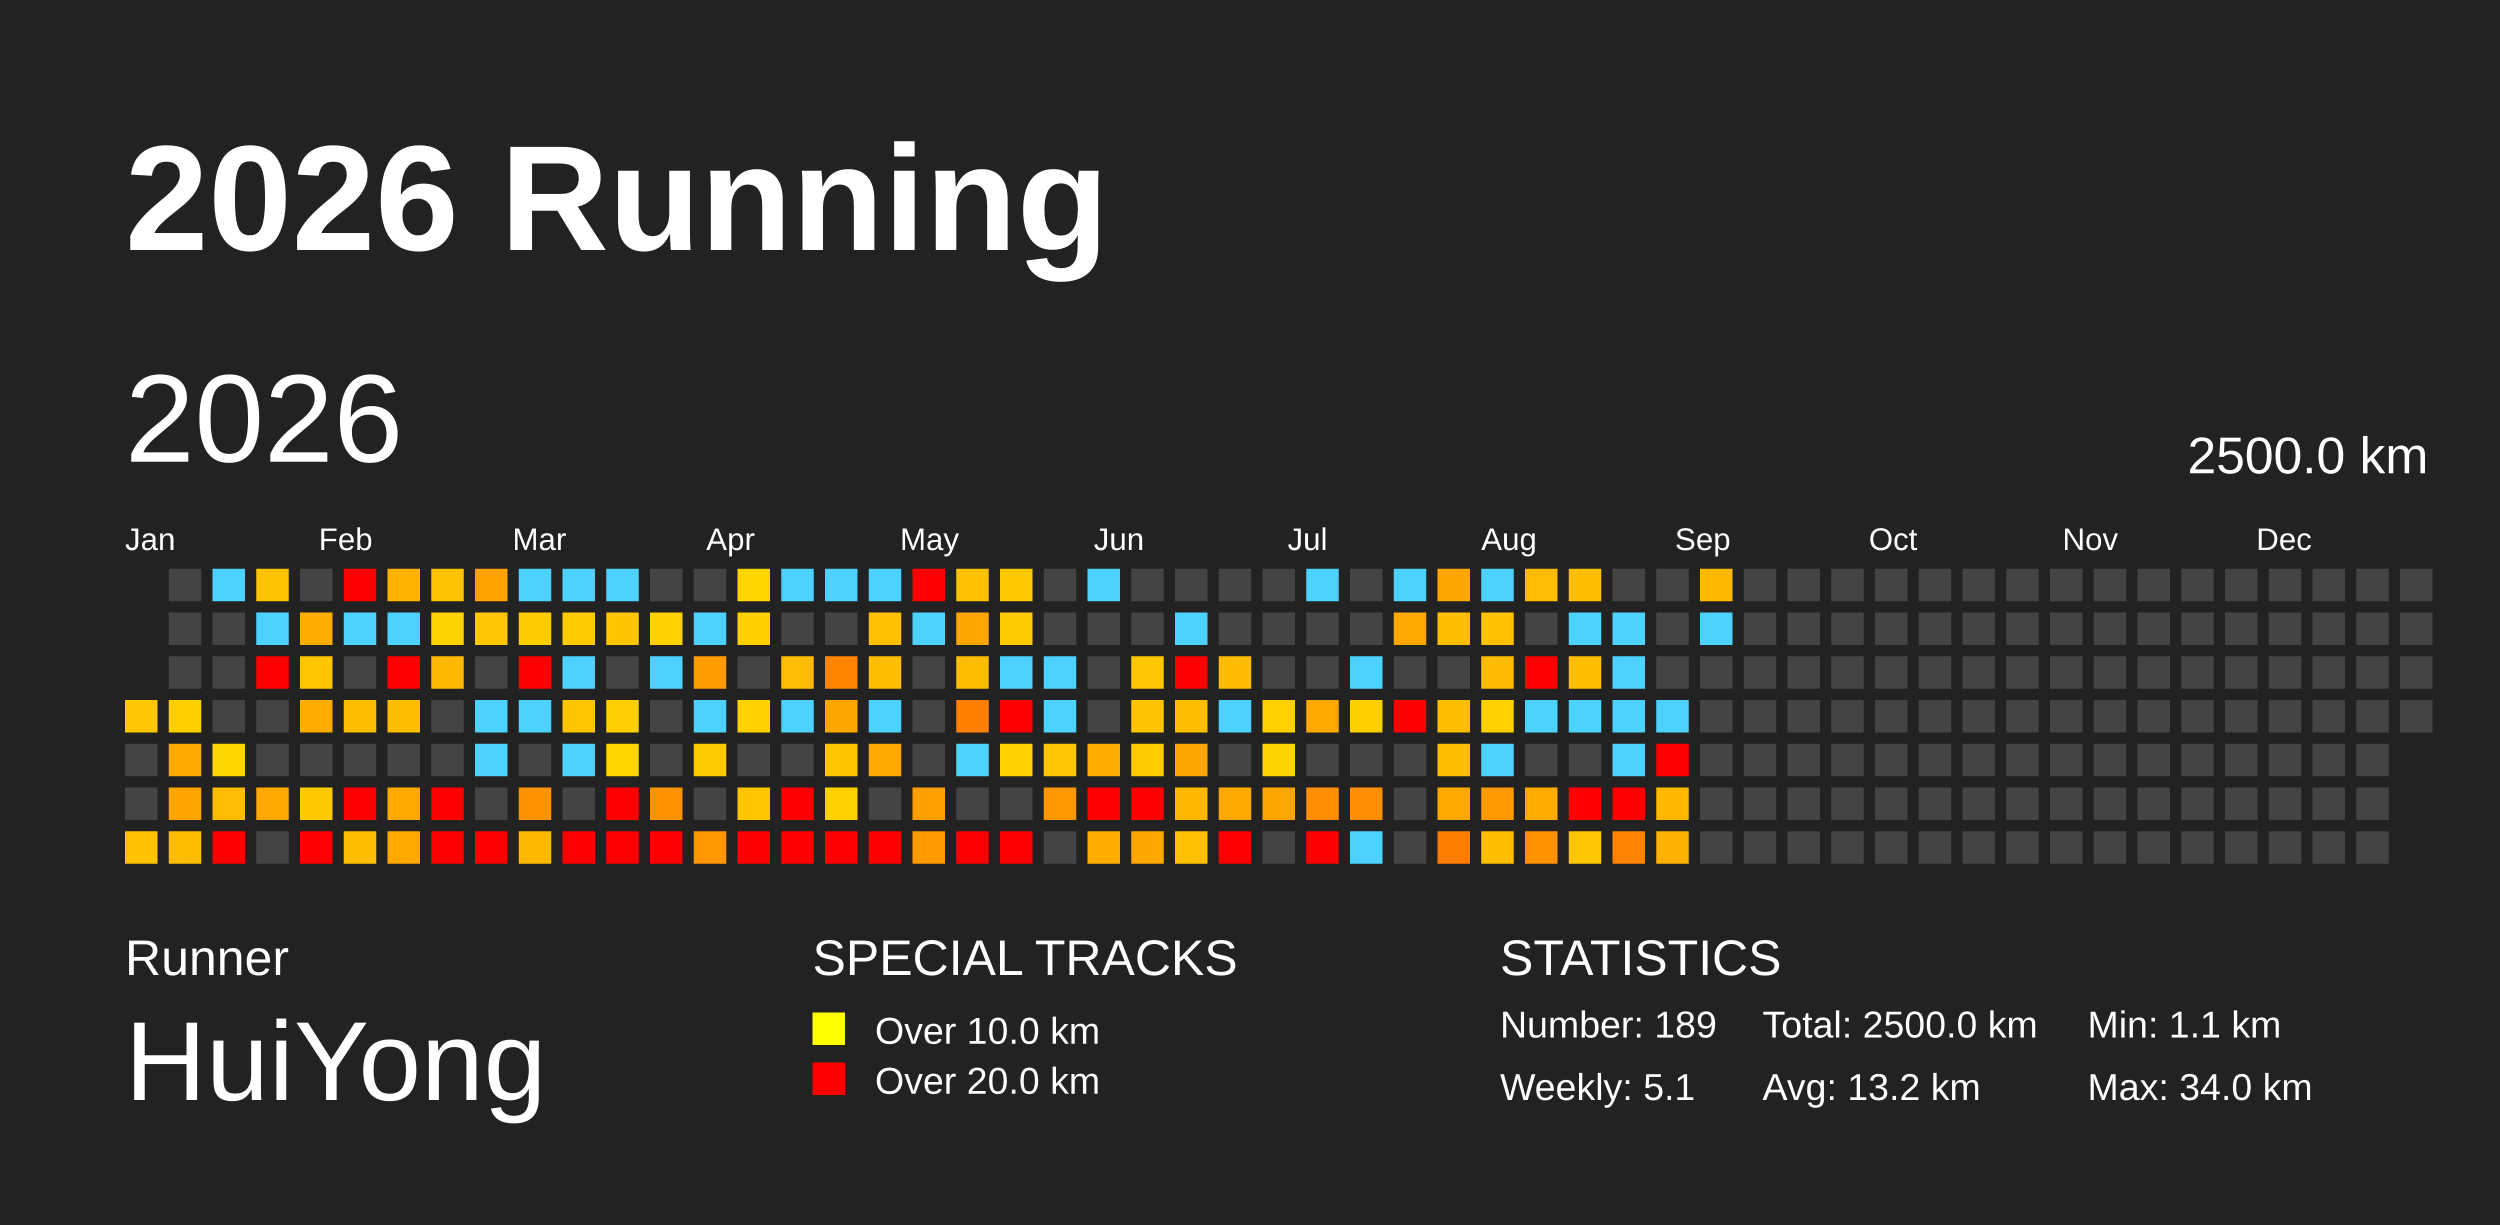
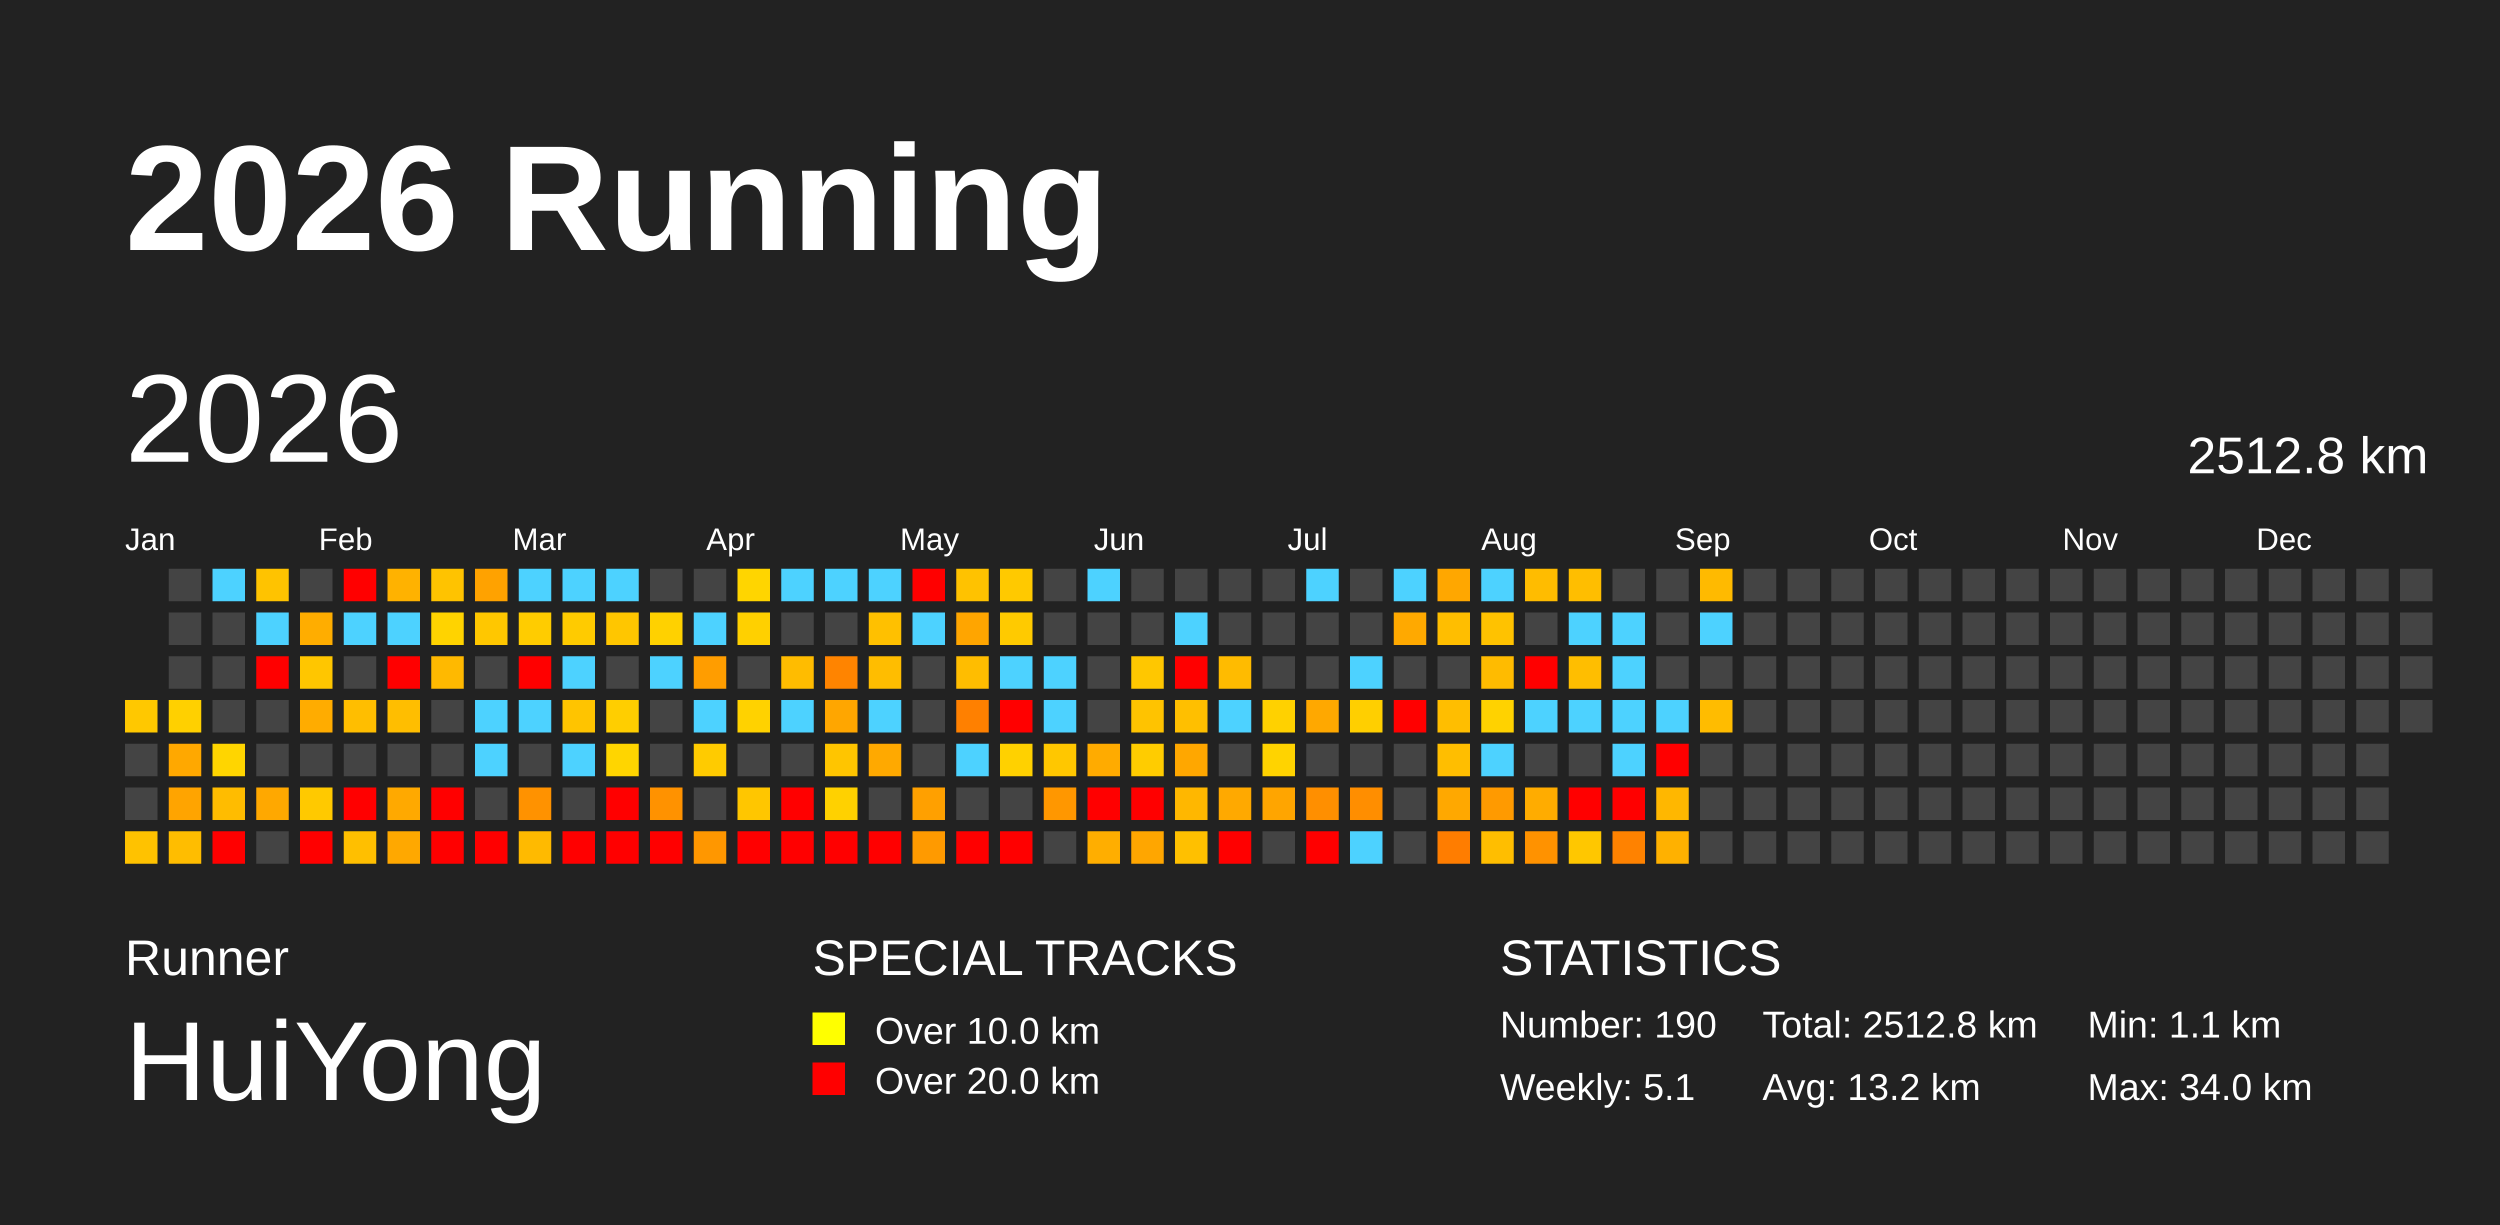
<svg xmlns="http://www.w3.org/2000/svg" baseProfile="full" height="98mm" version="1.1" viewBox="0,0,200,98" width="200mm">
  <defs />
  <rect fill="#222222" height="98" width="200" x="0" y="0" />
  <text fill="#FFFFFF" style="font-size:12px; font-family:Arial; font-weight:bold;" x="10" y="20">2026 Running</text>
  <text fill="#FFFFFF" style="font-size:4px; font-family:Arial" x="10" y="78">Runner</text>
  <text fill="#FFFFFF" style="font-size:9px; font-family:Arial" x="10" y="88">HuiYong</text>
  <text fill="#FFFFFF" style="font-size:4px; font-family:Arial" x="65" y="78">SPECIAL TRACKS</text>
  <rect fill="yellow" height="2.6" width="2.6" x="65" y="81" />
  <text fill="#FFFFFF" style="font-size:3px; font-family:Arial" x="70" y="83.5">Over 10.0 km</text>
  <rect fill="red" height="2.6" width="2.6" x="65" y="85" />
  <text fill="#FFFFFF" style="font-size:3px; font-family:Arial" x="70" y="87.5">Over 20.0 km</text>
  <text fill="#FFFFFF" style="font-size:4px; font-family:Arial" x="120" y="78">STATISTICS</text>
-   <text fill="#FFFFFF" style="font-size:3px; font-family:Arial" x="120" y="83">Number: 189</text>
+   <text fill="#FFFFFF" style="font-size:3px; font-family:Arial" x="120" y="83">Number: 190</text>
  <text fill="#FFFFFF" style="font-size:3px; font-family:Arial" x="120" y="88">Weekly: 5.1</text>
-   <text fill="#FFFFFF" style="font-size:3px; font-family:Arial" x="141" y="83">Total: 2500.0 km</text>
+   <text fill="#FFFFFF" style="font-size:3px; font-family:Arial" x="141" y="83">Total: 2512.8 km</text>
  <text fill="#FFFFFF" style="font-size:3px; font-family:Arial" x="141" y="88">Avg: 13.2 km</text>
  <text fill="#FFFFFF" style="font-size:3px; font-family:Arial" x="167" y="83">Min: 1.1 km</text>
  <text fill="#FFFFFF" style="font-size:3px; font-family:Arial" x="167" y="88">Max: 34.0 km</text>
  <text dominant-baseline="hanging" fill="#FFFFFF" style="font-size:10.0px; font-family:Arial;" x="10" y="30">2026</text>
-   <text dominant-baseline="hanging" fill="#FFFFFF" style="font-size:4.125px; font-family:Arial;" x="175" y="35">2500.0 km</text>
+   <text dominant-baseline="hanging" fill="#FFFFFF" style="font-size:4.125px; font-family:Arial;" x="175" y="35">2512.8 km</text>
  <text fill="#FFFFFF" style="font-size:2.5px; font-family:Arial" x="10.0" y="44">Jan</text>
  <text fill="#FFFFFF" style="font-size:2.5px; font-family:Arial" x="25.5" y="44">Feb</text>
  <text fill="#FFFFFF" style="font-size:2.5px; font-family:Arial" x="41.0" y="44">Mar</text>
  <text fill="#FFFFFF" style="font-size:2.5px; font-family:Arial" x="56.5" y="44">Apr</text>
  <text fill="#FFFFFF" style="font-size:2.5px; font-family:Arial" x="72.0" y="44">May</text>
  <text fill="#FFFFFF" style="font-size:2.5px; font-family:Arial" x="87.5" y="44">Jun</text>
  <text fill="#FFFFFF" style="font-size:2.5px; font-family:Arial" x="103.0" y="44">Jul</text>
  <text fill="#FFFFFF" style="font-size:2.5px; font-family:Arial" x="118.5" y="44">Aug</text>
  <text fill="#FFFFFF" style="font-size:2.5px; font-family:Arial" x="134.0" y="44">Sep</text>
  <text fill="#FFFFFF" style="font-size:2.5px; font-family:Arial" x="149.5" y="44">Oct</text>
  <text fill="#FFFFFF" style="font-size:2.5px; font-family:Arial" x="165.0" y="44">Nov</text>
  <text fill="#FFFFFF" style="font-size:2.5px; font-family:Arial" x="180.5" y="44">Dec</text>
  <rect fill="#ffc800" height="2.6" width="2.6" x="10.0" y="56.0" />
  <rect fill="#444444" height="2.6" width="2.6" x="10.0" y="59.5" />
  <rect fill="#444444" height="2.6" width="2.6" x="10.0" y="63.0" />
  <rect fill="#ffc200" height="2.6" width="2.6" x="10.0" y="66.5" />
  <rect fill="#444444" height="2.6" width="2.6" x="13.5" y="45.5" />
  <rect fill="#444444" height="2.6" width="2.6" x="13.5" y="49.0" />
  <rect fill="#444444" height="2.6" width="2.6" x="13.5" y="52.5" />
  <rect fill="#ffd000" height="2.6" width="2.6" x="13.5" y="56.0" />
  <rect fill="#ffa800" height="2.6" width="2.6" x="13.5" y="59.5" />
  <rect fill="#ffa400" height="2.6" width="2.6" x="13.5" y="63.0" />
  <rect fill="#ffbd00" height="2.6" width="2.6" x="13.5" y="66.5" />
  <rect fill="#4dd2ff" height="2.6" width="2.6" x="17.0" y="45.5" />
  <rect fill="#444444" height="2.6" width="2.6" x="17.0" y="49.0" />
  <rect fill="#444444" height="2.6" width="2.6" x="17.0" y="52.5" />
  <rect fill="#444444" height="2.6" width="2.6" x="17.0" y="56.0" />
  <rect fill="#ffd500" height="2.6" width="2.6" x="17.0" y="59.5" />
  <rect fill="#ffbc00" height="2.6" width="2.6" x="17.0" y="63.0" />
  <rect fill="red" height="2.6" width="2.6" x="17.0" y="66.5" />
  <rect fill="#ffc300" height="2.6" width="2.6" x="20.5" y="45.5" />
  <rect fill="#4dd2ff" height="2.6" width="2.6" x="20.5" y="49.0" />
  <rect fill="red" height="2.6" width="2.6" x="20.5" y="52.5" />
  <rect fill="#444444" height="2.6" width="2.6" x="20.5" y="56.0" />
  <rect fill="#444444" height="2.6" width="2.6" x="20.5" y="59.5" />
  <rect fill="#ffa800" height="2.6" width="2.6" x="20.5" y="63.0" />
  <rect fill="#444444" height="2.6" width="2.6" x="20.5" y="66.5" />
  <rect fill="#444444" height="2.6" width="2.6" x="24.0" y="45.5" />
  <rect fill="#ffad00" height="2.6" width="2.6" x="24.0" y="49.0" />
  <rect fill="#ffc600" height="2.6" width="2.6" x="24.0" y="52.5" />
  <rect fill="#ffac00" height="2.6" width="2.6" x="24.0" y="56.0" />
  <rect fill="#444444" height="2.6" width="2.6" x="24.0" y="59.5" />
  <rect fill="#ffc900" height="2.6" width="2.6" x="24.0" y="63.0" />
  <rect fill="red" height="2.6" width="2.6" x="24.0" y="66.5" />
  <rect fill="red" height="2.6" width="2.6" x="27.5" y="45.5" />
  <rect fill="#4dd2ff" height="2.6" width="2.6" x="27.5" y="49.0" />
  <rect fill="#444444" height="2.6" width="2.6" x="27.5" y="52.5" />
  <rect fill="#ffbe00" height="2.6" width="2.6" x="27.5" y="56.0" />
  <rect fill="#444444" height="2.6" width="2.6" x="27.5" y="59.5" />
  <rect fill="red" height="2.6" width="2.6" x="27.5" y="63.0" />
  <rect fill="#ffbf00" height="2.6" width="2.6" x="27.5" y="66.5" />
  <rect fill="#ffb200" height="2.6" width="2.6" x="31.0" y="45.5" />
  <rect fill="#4dd2ff" height="2.6" width="2.6" x="31.0" y="49.0" />
  <rect fill="red" height="2.6" width="2.6" x="31.0" y="52.5" />
  <rect fill="#ffbe00" height="2.6" width="2.6" x="31.0" y="56.0" />
  <rect fill="#444444" height="2.6" width="2.6" x="31.0" y="59.5" />
  <rect fill="#ffa900" height="2.6" width="2.6" x="31.0" y="63.0" />
  <rect fill="#ffa800" height="2.6" width="2.6" x="31.0" y="66.5" />
  <rect fill="#ffc300" height="2.6" width="2.6" x="34.5" y="45.5" />
  <rect fill="#ffd300" height="2.6" width="2.6" x="34.5" y="49.0" />
  <rect fill="#ffb900" height="2.6" width="2.6" x="34.5" y="52.5" />
  <rect fill="#444444" height="2.6" width="2.6" x="34.5" y="56.0" />
  <rect fill="#444444" height="2.6" width="2.6" x="34.5" y="59.5" />
  <rect fill="red" height="2.6" width="2.6" x="34.5" y="63.0" />
  <rect fill="red" height="2.6" width="2.6" x="34.5" y="66.5" />
  <rect fill="#ffa200" height="2.6" width="2.6" x="38.0" y="45.5" />
  <rect fill="#ffc700" height="2.6" width="2.6" x="38.0" y="49.0" />
  <rect fill="#444444" height="2.6" width="2.6" x="38.0" y="52.5" />
  <rect fill="#4dd2ff" height="2.6" width="2.6" x="38.0" y="56.0" />
  <rect fill="#4dd2ff" height="2.6" width="2.6" x="38.0" y="59.5" />
  <rect fill="#444444" height="2.6" width="2.6" x="38.0" y="63.0" />
  <rect fill="red" height="2.6" width="2.6" x="38.0" y="66.5" />
  <rect fill="#4dd2ff" height="2.6" width="2.6" x="41.5" y="45.5" />
  <rect fill="#ffcc00" height="2.6" width="2.6" x="41.5" y="49.0" />
  <rect fill="red" height="2.6" width="2.6" x="41.5" y="52.5" />
  <rect fill="#4dd2ff" height="2.6" width="2.6" x="41.5" y="56.0" />
  <rect fill="#444444" height="2.6" width="2.6" x="41.5" y="59.5" />
  <rect fill="#ff9200" height="2.6" width="2.6" x="41.5" y="63.0" />
  <rect fill="#ffba00" height="2.6" width="2.6" x="41.5" y="66.5" />
  <rect fill="#4dd2ff" height="2.6" width="2.6" x="45.0" y="45.5" />
  <rect fill="#ffcb00" height="2.6" width="2.6" x="45.0" y="49.0" />
  <rect fill="#4dd2ff" height="2.6" width="2.6" x="45.0" y="52.5" />
  <rect fill="#ffc400" height="2.6" width="2.6" x="45.0" y="56.0" />
  <rect fill="#4dd2ff" height="2.6" width="2.6" x="45.0" y="59.5" />
  <rect fill="#444444" height="2.6" width="2.6" x="45.0" y="63.0" />
  <rect fill="red" height="2.6" width="2.6" x="45.0" y="66.5" />
  <rect fill="#4dd2ff" height="2.6" width="2.6" x="48.5" y="45.5" />
  <rect fill="#ffc600" height="2.6" width="2.6" x="48.5" y="49.0" />
  <rect fill="#444444" height="2.6" width="2.6" x="48.5" y="52.5" />
  <rect fill="#ffce00" height="2.6" width="2.6" x="48.5" y="56.0" />
  <rect fill="#ffd500" height="2.6" width="2.6" x="48.5" y="59.5" />
  <rect fill="red" height="2.6" width="2.6" x="48.5" y="63.0" />
  <rect fill="red" height="2.6" width="2.6" x="48.5" y="66.5" />
  <rect fill="#444444" height="2.6" width="2.6" x="52.0" y="45.5" />
  <rect fill="#ffd100" height="2.6" width="2.6" x="52.0" y="49.0" />
  <rect fill="#4dd2ff" height="2.6" width="2.6" x="52.0" y="52.5" />
  <rect fill="#444444" height="2.6" width="2.6" x="52.0" y="56.0" />
  <rect fill="#444444" height="2.6" width="2.6" x="52.0" y="59.5" />
  <rect fill="#ff9200" height="2.6" width="2.6" x="52.0" y="63.0" />
  <rect fill="red" height="2.6" width="2.6" x="52.0" y="66.5" />
  <rect fill="#444444" height="2.6" width="2.6" x="55.5" y="45.5" />
  <rect fill="#4dd2ff" height="2.6" width="2.6" x="55.5" y="49.0" />
  <rect fill="#ff9d00" height="2.6" width="2.6" x="55.5" y="52.5" />
  <rect fill="#4dd2ff" height="2.6" width="2.6" x="55.5" y="56.0" />
  <rect fill="#ffcb00" height="2.6" width="2.6" x="55.5" y="59.5" />
  <rect fill="#444444" height="2.6" width="2.6" x="55.5" y="63.0" />
  <rect fill="#ff9700" height="2.6" width="2.6" x="55.5" y="66.5" />
  <rect fill="#ffd500" height="2.6" width="2.6" x="59.0" y="45.5" />
  <rect fill="#ffd000" height="2.6" width="2.6" x="59.0" y="49.0" />
  <rect fill="#444444" height="2.6" width="2.6" x="59.0" y="52.5" />
  <rect fill="#ffd200" height="2.6" width="2.6" x="59.0" y="56.0" />
  <rect fill="#444444" height="2.6" width="2.6" x="59.0" y="59.5" />
  <rect fill="#ffc600" height="2.6" width="2.6" x="59.0" y="63.0" />
  <rect fill="red" height="2.6" width="2.6" x="59.0" y="66.5" />
  <rect fill="#4dd2ff" height="2.6" width="2.6" x="62.5" y="45.5" />
  <rect fill="#444444" height="2.6" width="2.6" x="62.5" y="49.0" />
  <rect fill="#ffbc00" height="2.6" width="2.6" x="62.5" y="52.5" />
  <rect fill="#4dd2ff" height="2.6" width="2.6" x="62.5" y="56.0" />
  <rect fill="#444444" height="2.6" width="2.6" x="62.5" y="59.5" />
  <rect fill="red" height="2.6" width="2.6" x="62.5" y="63.0" />
  <rect fill="red" height="2.6" width="2.6" x="62.5" y="66.5" />
  <rect fill="#4dd2ff" height="2.6" width="2.6" x="66.0" y="45.5" />
  <rect fill="#444444" height="2.6" width="2.6" x="66.0" y="49.0" />
  <rect fill="#ff8400" height="2.6" width="2.6" x="66.0" y="52.5" />
  <rect fill="#ffa600" height="2.6" width="2.6" x="66.0" y="56.0" />
  <rect fill="#ffc500" height="2.6" width="2.6" x="66.0" y="59.5" />
  <rect fill="#ffd100" height="2.6" width="2.6" x="66.0" y="63.0" />
  <rect fill="red" height="2.6" width="2.6" x="66.0" y="66.5" />
  <rect fill="#4dd2ff" height="2.6" width="2.6" x="69.5" y="45.5" />
  <rect fill="#ffc000" height="2.6" width="2.6" x="69.5" y="49.0" />
  <rect fill="#ffbd00" height="2.6" width="2.6" x="69.5" y="52.5" />
  <rect fill="#4dd2ff" height="2.6" width="2.6" x="69.5" y="56.0" />
  <rect fill="#ffa900" height="2.6" width="2.6" x="69.5" y="59.5" />
  <rect fill="#444444" height="2.6" width="2.6" x="69.5" y="63.0" />
  <rect fill="red" height="2.6" width="2.6" x="69.5" y="66.5" />
  <rect fill="red" height="2.6" width="2.6" x="73.0" y="45.5" />
  <rect fill="#4dd2ff" height="2.6" width="2.6" x="73.0" y="49.0" />
  <rect fill="#444444" height="2.6" width="2.6" x="73.0" y="52.5" />
  <rect fill="#444444" height="2.6" width="2.6" x="73.0" y="56.0" />
  <rect fill="#444444" height="2.6" width="2.6" x="73.0" y="59.5" />
  <rect fill="#ffa000" height="2.6" width="2.6" x="73.0" y="63.0" />
  <rect fill="#ff9a00" height="2.6" width="2.6" x="73.0" y="66.5" />
  <rect fill="#ffc200" height="2.6" width="2.6" x="76.5" y="45.5" />
  <rect fill="#ffa500" height="2.6" width="2.6" x="76.5" y="49.0" />
  <rect fill="#ffbd00" height="2.6" width="2.6" x="76.5" y="52.5" />
  <rect fill="#ff8000" height="2.6" width="2.6" x="76.5" y="56.0" />
  <rect fill="#4dd2ff" height="2.6" width="2.6" x="76.5" y="59.5" />
  <rect fill="#444444" height="2.6" width="2.6" x="76.5" y="63.0" />
  <rect fill="red" height="2.6" width="2.6" x="76.5" y="66.5" />
  <rect fill="#ffc900" height="2.6" width="2.6" x="80.0" y="45.5" />
  <rect fill="#ffca00" height="2.6" width="2.6" x="80.0" y="49.0" />
  <rect fill="#4dd2ff" height="2.6" width="2.6" x="80.0" y="52.5" />
  <rect fill="red" height="2.6" width="2.6" x="80.0" y="56.0" />
  <rect fill="#ffd100" height="2.6" width="2.6" x="80.0" y="59.5" />
  <rect fill="#444444" height="2.6" width="2.6" x="80.0" y="63.0" />
  <rect fill="red" height="2.6" width="2.6" x="80.0" y="66.5" />
  <rect fill="#444444" height="2.6" width="2.6" x="83.5" y="45.5" />
  <rect fill="#444444" height="2.6" width="2.6" x="83.5" y="49.0" />
  <rect fill="#4dd2ff" height="2.6" width="2.6" x="83.5" y="52.5" />
  <rect fill="#4dd2ff" height="2.6" width="2.6" x="83.5" y="56.0" />
  <rect fill="#ffc700" height="2.6" width="2.6" x="83.5" y="59.5" />
  <rect fill="#ff9700" height="2.6" width="2.6" x="83.5" y="63.0" />
  <rect fill="#444444" height="2.6" width="2.6" x="83.5" y="66.5" />
  <rect fill="#4dd2ff" height="2.6" width="2.6" x="87.0" y="45.5" />
  <rect fill="#444444" height="2.6" width="2.6" x="87.0" y="49.0" />
  <rect fill="#444444" height="2.6" width="2.6" x="87.0" y="52.5" />
  <rect fill="#444444" height="2.6" width="2.6" x="87.0" y="56.0" />
  <rect fill="#ffab00" height="2.6" width="2.6" x="87.0" y="59.5" />
  <rect fill="red" height="2.6" width="2.6" x="87.0" y="63.0" />
  <rect fill="#ffae00" height="2.6" width="2.6" x="87.0" y="66.5" />
  <rect fill="#444444" height="2.6" width="2.6" x="90.5" y="45.5" />
  <rect fill="#444444" height="2.6" width="2.6" x="90.5" y="49.0" />
  <rect fill="#ffc700" height="2.6" width="2.6" x="90.5" y="52.5" />
  <rect fill="#ffc300" height="2.6" width="2.6" x="90.5" y="56.0" />
  <rect fill="#ffcc00" height="2.6" width="2.6" x="90.5" y="59.5" />
  <rect fill="red" height="2.6" width="2.6" x="90.5" y="63.0" />
  <rect fill="#ffa600" height="2.6" width="2.6" x="90.5" y="66.5" />
  <rect fill="#444444" height="2.6" width="2.6" x="94.0" y="45.5" />
  <rect fill="#4dd2ff" height="2.6" width="2.6" x="94.0" y="49.0" />
  <rect fill="red" height="2.6" width="2.6" x="94.0" y="52.5" />
  <rect fill="#ffbf00" height="2.6" width="2.6" x="94.0" y="56.0" />
  <rect fill="#ffa700" height="2.6" width="2.6" x="94.0" y="59.5" />
  <rect fill="#ffb700" height="2.6" width="2.6" x="94.0" y="63.0" />
  <rect fill="#ffc000" height="2.6" width="2.6" x="94.0" y="66.5" />
  <rect fill="#444444" height="2.6" width="2.6" x="97.5" y="45.5" />
  <rect fill="#444444" height="2.6" width="2.6" x="97.5" y="49.0" />
  <rect fill="#ffbb00" height="2.6" width="2.6" x="97.5" y="52.5" />
  <rect fill="#4dd2ff" height="2.6" width="2.6" x="97.5" y="56.0" />
  <rect fill="#444444" height="2.6" width="2.6" x="97.5" y="59.5" />
  <rect fill="#ffa900" height="2.6" width="2.6" x="97.5" y="63.0" />
  <rect fill="red" height="2.6" width="2.6" x="97.5" y="66.5" />
  <rect fill="#444444" height="2.6" width="2.6" x="101.0" y="45.5" />
  <rect fill="#444444" height="2.6" width="2.6" x="101.0" y="49.0" />
  <rect fill="#444444" height="2.6" width="2.6" x="101.0" y="52.5" />
  <rect fill="#ffd100" height="2.6" width="2.6" x="101.0" y="56.0" />
  <rect fill="#ffd300" height="2.6" width="2.6" x="101.0" y="59.5" />
  <rect fill="#ffa500" height="2.6" width="2.6" x="101.0" y="63.0" />
  <rect fill="#444444" height="2.6" width="2.6" x="101.0" y="66.5" />
  <rect fill="#4dd2ff" height="2.6" width="2.6" x="104.5" y="45.5" />
  <rect fill="#444444" height="2.6" width="2.6" x="104.5" y="49.0" />
  <rect fill="#444444" height="2.6" width="2.6" x="104.5" y="52.5" />
  <rect fill="#ffa800" height="2.6" width="2.6" x="104.5" y="56.0" />
  <rect fill="#444444" height="2.6" width="2.6" x="104.5" y="59.5" />
  <rect fill="#ff8f00" height="2.6" width="2.6" x="104.5" y="63.0" />
  <rect fill="red" height="2.6" width="2.6" x="104.5" y="66.5" />
  <rect fill="#444444" height="2.6" width="2.6" x="108.0" y="45.5" />
  <rect fill="#444444" height="2.6" width="2.6" x="108.0" y="49.0" />
  <rect fill="#4dd2ff" height="2.6" width="2.6" x="108.0" y="52.5" />
  <rect fill="#ffcf00" height="2.6" width="2.6" x="108.0" y="56.0" />
  <rect fill="#444444" height="2.6" width="2.6" x="108.0" y="59.5" />
  <rect fill="#ff8e00" height="2.6" width="2.6" x="108.0" y="63.0" />
  <rect fill="#4dd2ff" height="2.6" width="2.6" x="108.0" y="66.5" />
  <rect fill="#4dd2ff" height="2.6" width="2.6" x="111.5" y="45.5" />
  <rect fill="#ffa900" height="2.6" width="2.6" x="111.5" y="49.0" />
  <rect fill="#444444" height="2.6" width="2.6" x="111.5" y="52.5" />
  <rect fill="red" height="2.6" width="2.6" x="111.5" y="56.0" />
  <rect fill="#444444" height="2.6" width="2.6" x="111.5" y="59.5" />
  <rect fill="#444444" height="2.6" width="2.6" x="111.5" y="63.0" />
  <rect fill="#444444" height="2.6" width="2.6" x="111.5" y="66.5" />
  <rect fill="#ffa700" height="2.6" width="2.6" x="115.0" y="45.5" />
  <rect fill="#ffbe00" height="2.6" width="2.6" x="115.0" y="49.0" />
  <rect fill="#444444" height="2.6" width="2.6" x="115.0" y="52.5" />
  <rect fill="#ffbe00" height="2.6" width="2.6" x="115.0" y="56.0" />
  <rect fill="#ffbe00" height="2.6" width="2.6" x="115.0" y="59.5" />
  <rect fill="#ffa800" height="2.6" width="2.6" x="115.0" y="63.0" />
  <rect fill="#ff7d00" height="2.6" width="2.6" x="115.0" y="66.5" />
  <rect fill="#4dd2ff" height="2.6" width="2.6" x="118.5" y="45.5" />
  <rect fill="#ffc200" height="2.6" width="2.6" x="118.5" y="49.0" />
  <rect fill="#ffbb00" height="2.6" width="2.6" x="118.5" y="52.5" />
  <rect fill="#ffd200" height="2.6" width="2.6" x="118.5" y="56.0" />
  <rect fill="#4dd2ff" height="2.6" width="2.6" x="118.5" y="59.5" />
  <rect fill="#ff9a00" height="2.6" width="2.6" x="118.5" y="63.0" />
  <rect fill="#ffbe00" height="2.6" width="2.6" x="118.5" y="66.5" />
  <rect fill="#ffbc00" height="2.6" width="2.6" x="122.0" y="45.5" />
  <rect fill="#444444" height="2.6" width="2.6" x="122.0" y="49.0" />
  <rect fill="red" height="2.6" width="2.6" x="122.0" y="52.5" />
  <rect fill="#4dd2ff" height="2.6" width="2.6" x="122.0" y="56.0" />
  <rect fill="#444444" height="2.6" width="2.6" x="122.0" y="59.5" />
  <rect fill="#ffac00" height="2.6" width="2.6" x="122.0" y="63.0" />
  <rect fill="#ff9200" height="2.6" width="2.6" x="122.0" y="66.5" />
  <rect fill="#ffbe00" height="2.6" width="2.6" x="125.5" y="45.5" />
  <rect fill="#4dd2ff" height="2.6" width="2.6" x="125.5" y="49.0" />
  <rect fill="#ffbe00" height="2.6" width="2.6" x="125.5" y="52.5" />
  <rect fill="#4dd2ff" height="2.6" width="2.6" x="125.5" y="56.0" />
  <rect fill="#444444" height="2.6" width="2.6" x="125.5" y="59.5" />
  <rect fill="red" height="2.6" width="2.6" x="125.5" y="63.0" />
  <rect fill="#ffc700" height="2.6" width="2.6" x="125.5" y="66.5" />
  <rect fill="#444444" height="2.6" width="2.6" x="129.0" y="45.5" />
  <rect fill="#4dd2ff" height="2.6" width="2.6" x="129.0" y="49.0" />
  <rect fill="#4dd2ff" height="2.6" width="2.6" x="129.0" y="52.5" />
  <rect fill="#4dd2ff" height="2.6" width="2.6" x="129.0" y="56.0" />
  <rect fill="#4dd2ff" height="2.6" width="2.6" x="129.0" y="59.5" />
  <rect fill="red" height="2.6" width="2.6" x="129.0" y="63.0" />
  <rect fill="#ff8200" height="2.6" width="2.6" x="129.0" y="66.5" />
  <rect fill="#444444" height="2.6" width="2.6" x="132.5" y="45.5" />
  <rect fill="#444444" height="2.6" width="2.6" x="132.5" y="49.0" />
  <rect fill="#444444" height="2.6" width="2.6" x="132.5" y="52.5" />
  <rect fill="#4dd2ff" height="2.6" width="2.6" x="132.5" y="56.0" />
  <rect fill="red" height="2.6" width="2.6" x="132.5" y="59.5" />
  <rect fill="#ffb700" height="2.6" width="2.6" x="132.5" y="63.0" />
  <rect fill="#ffb100" height="2.6" width="2.6" x="132.5" y="66.5" />
  <rect fill="#ffba00" height="2.6" width="2.6" x="136.0" y="45.5" />
  <rect fill="#4dd2ff" height="2.6" width="2.6" x="136.0" y="49.0" />
  <rect fill="#444444" height="2.6" width="2.6" x="136.0" y="52.5" />
-   <rect fill="#444444" height="2.6" width="2.6" x="136.0" y="56.0" />
+   <rect fill="#ffbc00" height="2.6" width="2.6" x="136.0" y="56.0" />
  <rect fill="#444444" height="2.6" width="2.6" x="136.0" y="59.5" />
  <rect fill="#444444" height="2.6" width="2.6" x="136.0" y="63.0" />
  <rect fill="#444444" height="2.6" width="2.6" x="136.0" y="66.5" />
  <rect fill="#444444" height="2.6" width="2.6" x="139.5" y="45.5" />
  <rect fill="#444444" height="2.6" width="2.6" x="139.5" y="49.0" />
  <rect fill="#444444" height="2.6" width="2.6" x="139.5" y="52.5" />
  <rect fill="#444444" height="2.6" width="2.6" x="139.5" y="56.0" />
  <rect fill="#444444" height="2.6" width="2.6" x="139.5" y="59.5" />
  <rect fill="#444444" height="2.6" width="2.6" x="139.5" y="63.0" />
  <rect fill="#444444" height="2.6" width="2.6" x="139.5" y="66.5" />
  <rect fill="#444444" height="2.6" width="2.6" x="143.0" y="45.5" />
  <rect fill="#444444" height="2.6" width="2.6" x="143.0" y="49.0" />
  <rect fill="#444444" height="2.6" width="2.6" x="143.0" y="52.5" />
  <rect fill="#444444" height="2.6" width="2.6" x="143.0" y="56.0" />
  <rect fill="#444444" height="2.6" width="2.6" x="143.0" y="59.5" />
  <rect fill="#444444" height="2.6" width="2.6" x="143.0" y="63.0" />
  <rect fill="#444444" height="2.6" width="2.6" x="143.0" y="66.5" />
  <rect fill="#444444" height="2.6" width="2.6" x="146.5" y="45.5" />
  <rect fill="#444444" height="2.6" width="2.6" x="146.5" y="49.0" />
  <rect fill="#444444" height="2.6" width="2.6" x="146.5" y="52.5" />
  <rect fill="#444444" height="2.6" width="2.6" x="146.5" y="56.0" />
  <rect fill="#444444" height="2.6" width="2.6" x="146.5" y="59.5" />
  <rect fill="#444444" height="2.6" width="2.6" x="146.5" y="63.0" />
  <rect fill="#444444" height="2.6" width="2.6" x="146.5" y="66.5" />
  <rect fill="#444444" height="2.6" width="2.6" x="150.0" y="45.5" />
  <rect fill="#444444" height="2.6" width="2.6" x="150.0" y="49.0" />
  <rect fill="#444444" height="2.6" width="2.6" x="150.0" y="52.5" />
  <rect fill="#444444" height="2.6" width="2.6" x="150.0" y="56.0" />
  <rect fill="#444444" height="2.6" width="2.6" x="150.0" y="59.5" />
  <rect fill="#444444" height="2.6" width="2.6" x="150.0" y="63.0" />
  <rect fill="#444444" height="2.6" width="2.6" x="150.0" y="66.5" />
  <rect fill="#444444" height="2.6" width="2.6" x="153.5" y="45.5" />
  <rect fill="#444444" height="2.6" width="2.6" x="153.5" y="49.0" />
  <rect fill="#444444" height="2.6" width="2.6" x="153.5" y="52.5" />
  <rect fill="#444444" height="2.6" width="2.6" x="153.5" y="56.0" />
  <rect fill="#444444" height="2.6" width="2.6" x="153.5" y="59.5" />
  <rect fill="#444444" height="2.6" width="2.6" x="153.5" y="63.0" />
  <rect fill="#444444" height="2.6" width="2.6" x="153.5" y="66.5" />
  <rect fill="#444444" height="2.6" width="2.6" x="157.0" y="45.5" />
  <rect fill="#444444" height="2.6" width="2.6" x="157.0" y="49.0" />
  <rect fill="#444444" height="2.6" width="2.6" x="157.0" y="52.5" />
  <rect fill="#444444" height="2.6" width="2.6" x="157.0" y="56.0" />
  <rect fill="#444444" height="2.6" width="2.6" x="157.0" y="59.5" />
  <rect fill="#444444" height="2.6" width="2.6" x="157.0" y="63.0" />
  <rect fill="#444444" height="2.6" width="2.6" x="157.0" y="66.5" />
  <rect fill="#444444" height="2.6" width="2.6" x="160.5" y="45.5" />
  <rect fill="#444444" height="2.6" width="2.6" x="160.5" y="49.0" />
  <rect fill="#444444" height="2.6" width="2.6" x="160.5" y="52.5" />
  <rect fill="#444444" height="2.6" width="2.6" x="160.5" y="56.0" />
  <rect fill="#444444" height="2.6" width="2.6" x="160.5" y="59.5" />
  <rect fill="#444444" height="2.6" width="2.6" x="160.5" y="63.0" />
  <rect fill="#444444" height="2.6" width="2.6" x="160.5" y="66.5" />
  <rect fill="#444444" height="2.6" width="2.6" x="164.0" y="45.5" />
  <rect fill="#444444" height="2.6" width="2.6" x="164.0" y="49.0" />
  <rect fill="#444444" height="2.6" width="2.6" x="164.0" y="52.5" />
  <rect fill="#444444" height="2.6" width="2.6" x="164.0" y="56.0" />
  <rect fill="#444444" height="2.6" width="2.6" x="164.0" y="59.5" />
  <rect fill="#444444" height="2.6" width="2.6" x="164.0" y="63.0" />
  <rect fill="#444444" height="2.6" width="2.6" x="164.0" y="66.5" />
  <rect fill="#444444" height="2.6" width="2.6" x="167.5" y="45.5" />
  <rect fill="#444444" height="2.6" width="2.6" x="167.5" y="49.0" />
  <rect fill="#444444" height="2.6" width="2.6" x="167.5" y="52.5" />
  <rect fill="#444444" height="2.6" width="2.6" x="167.5" y="56.0" />
  <rect fill="#444444" height="2.6" width="2.6" x="167.5" y="59.5" />
  <rect fill="#444444" height="2.6" width="2.6" x="167.5" y="63.0" />
  <rect fill="#444444" height="2.6" width="2.6" x="167.5" y="66.5" />
  <rect fill="#444444" height="2.6" width="2.6" x="171.0" y="45.5" />
  <rect fill="#444444" height="2.6" width="2.6" x="171.0" y="49.0" />
  <rect fill="#444444" height="2.6" width="2.6" x="171.0" y="52.5" />
  <rect fill="#444444" height="2.6" width="2.6" x="171.0" y="56.0" />
  <rect fill="#444444" height="2.6" width="2.6" x="171.0" y="59.5" />
  <rect fill="#444444" height="2.6" width="2.6" x="171.0" y="63.0" />
  <rect fill="#444444" height="2.6" width="2.6" x="171.0" y="66.5" />
  <rect fill="#444444" height="2.6" width="2.6" x="174.5" y="45.5" />
  <rect fill="#444444" height="2.6" width="2.6" x="174.5" y="49.0" />
  <rect fill="#444444" height="2.6" width="2.6" x="174.5" y="52.5" />
  <rect fill="#444444" height="2.6" width="2.6" x="174.5" y="56.0" />
  <rect fill="#444444" height="2.6" width="2.6" x="174.5" y="59.5" />
  <rect fill="#444444" height="2.6" width="2.6" x="174.5" y="63.0" />
  <rect fill="#444444" height="2.6" width="2.6" x="174.5" y="66.5" />
  <rect fill="#444444" height="2.6" width="2.6" x="178.0" y="45.5" />
  <rect fill="#444444" height="2.6" width="2.6" x="178.0" y="49.0" />
  <rect fill="#444444" height="2.6" width="2.6" x="178.0" y="52.5" />
  <rect fill="#444444" height="2.6" width="2.6" x="178.0" y="56.0" />
  <rect fill="#444444" height="2.6" width="2.6" x="178.0" y="59.5" />
  <rect fill="#444444" height="2.6" width="2.6" x="178.0" y="63.0" />
  <rect fill="#444444" height="2.6" width="2.6" x="178.0" y="66.5" />
  <rect fill="#444444" height="2.6" width="2.6" x="181.5" y="45.5" />
  <rect fill="#444444" height="2.6" width="2.6" x="181.5" y="49.0" />
  <rect fill="#444444" height="2.6" width="2.6" x="181.5" y="52.5" />
  <rect fill="#444444" height="2.6" width="2.6" x="181.5" y="56.0" />
  <rect fill="#444444" height="2.6" width="2.6" x="181.5" y="59.5" />
  <rect fill="#444444" height="2.6" width="2.6" x="181.5" y="63.0" />
  <rect fill="#444444" height="2.6" width="2.6" x="181.5" y="66.5" />
  <rect fill="#444444" height="2.6" width="2.6" x="185.0" y="45.5" />
  <rect fill="#444444" height="2.6" width="2.6" x="185.0" y="49.0" />
  <rect fill="#444444" height="2.6" width="2.6" x="185.0" y="52.5" />
  <rect fill="#444444" height="2.6" width="2.6" x="185.0" y="56.0" />
  <rect fill="#444444" height="2.6" width="2.6" x="185.0" y="59.5" />
  <rect fill="#444444" height="2.6" width="2.6" x="185.0" y="63.0" />
  <rect fill="#444444" height="2.6" width="2.6" x="185.0" y="66.5" />
  <rect fill="#444444" height="2.6" width="2.6" x="188.5" y="45.5" />
  <rect fill="#444444" height="2.6" width="2.6" x="188.5" y="49.0" />
  <rect fill="#444444" height="2.6" width="2.6" x="188.5" y="52.5" />
  <rect fill="#444444" height="2.6" width="2.6" x="188.5" y="56.0" />
  <rect fill="#444444" height="2.6" width="2.6" x="188.5" y="59.5" />
  <rect fill="#444444" height="2.6" width="2.6" x="188.5" y="63.0" />
  <rect fill="#444444" height="2.6" width="2.6" x="188.5" y="66.5" />
  <rect fill="#444444" height="2.6" width="2.6" x="192.0" y="45.5" />
  <rect fill="#444444" height="2.6" width="2.6" x="192.0" y="49.0" />
  <rect fill="#444444" height="2.6" width="2.6" x="192.0" y="52.5" />
  <rect fill="#444444" height="2.6" width="2.6" x="192.0" y="56.0" />
</svg>
